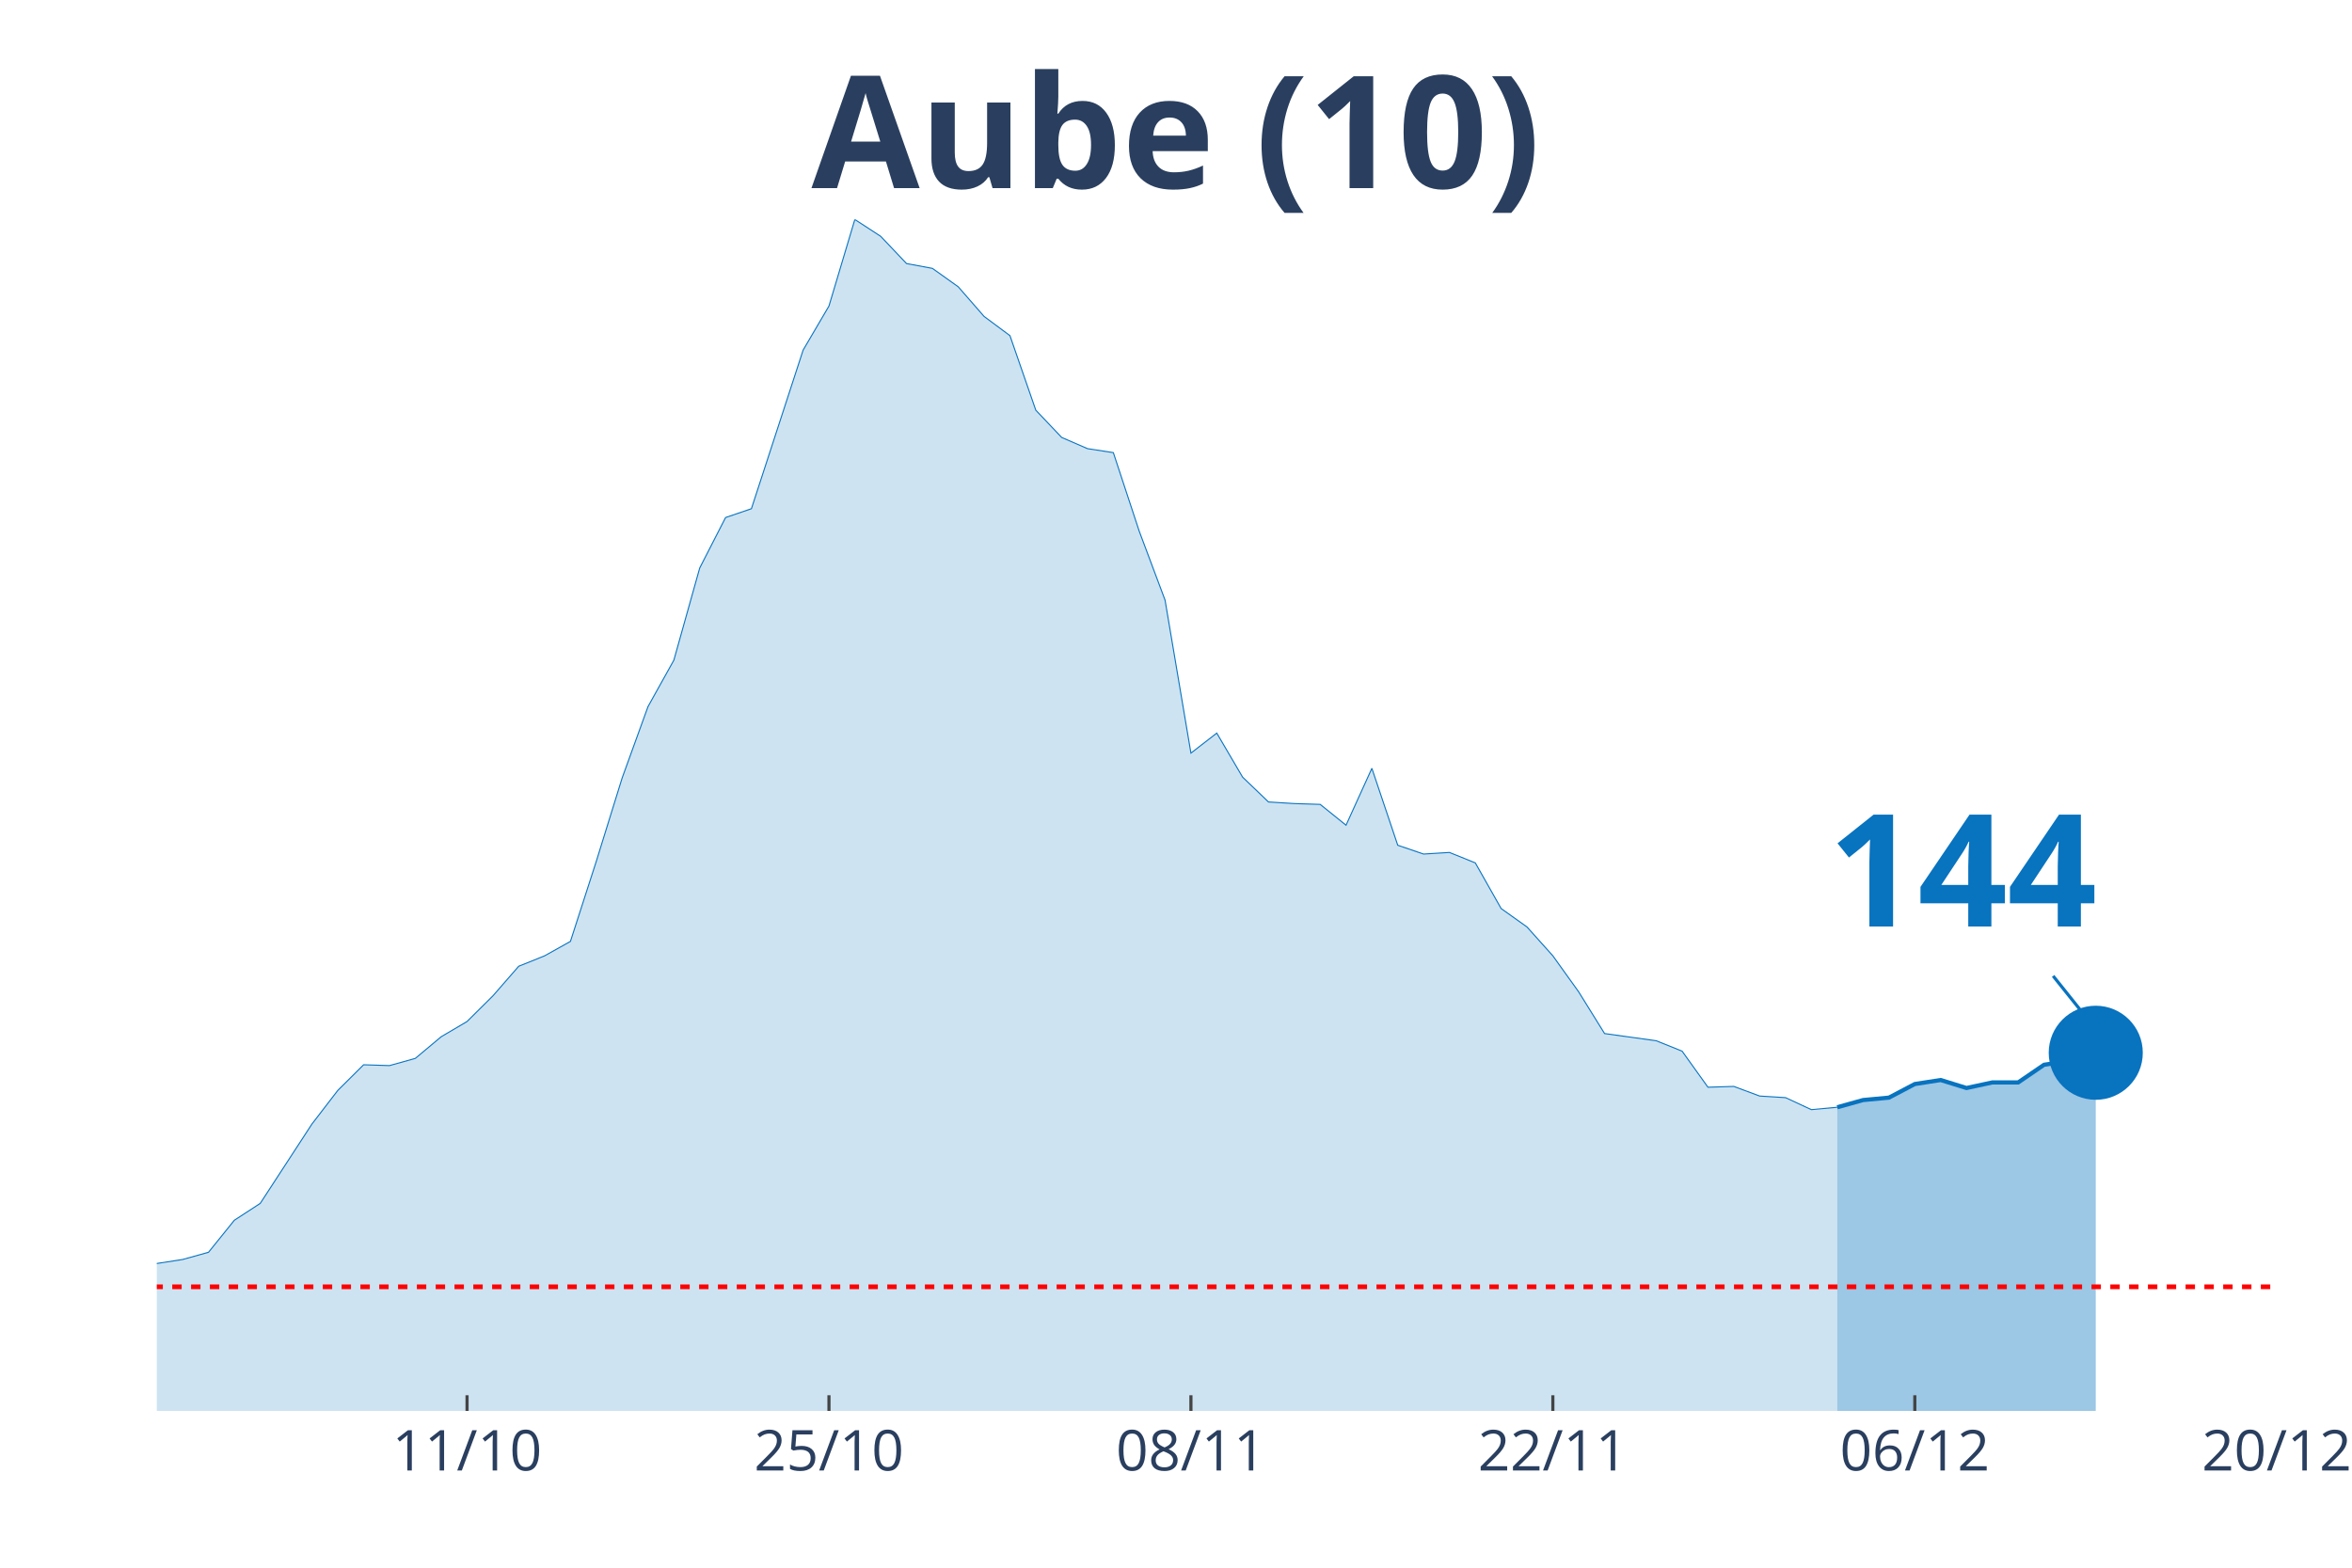
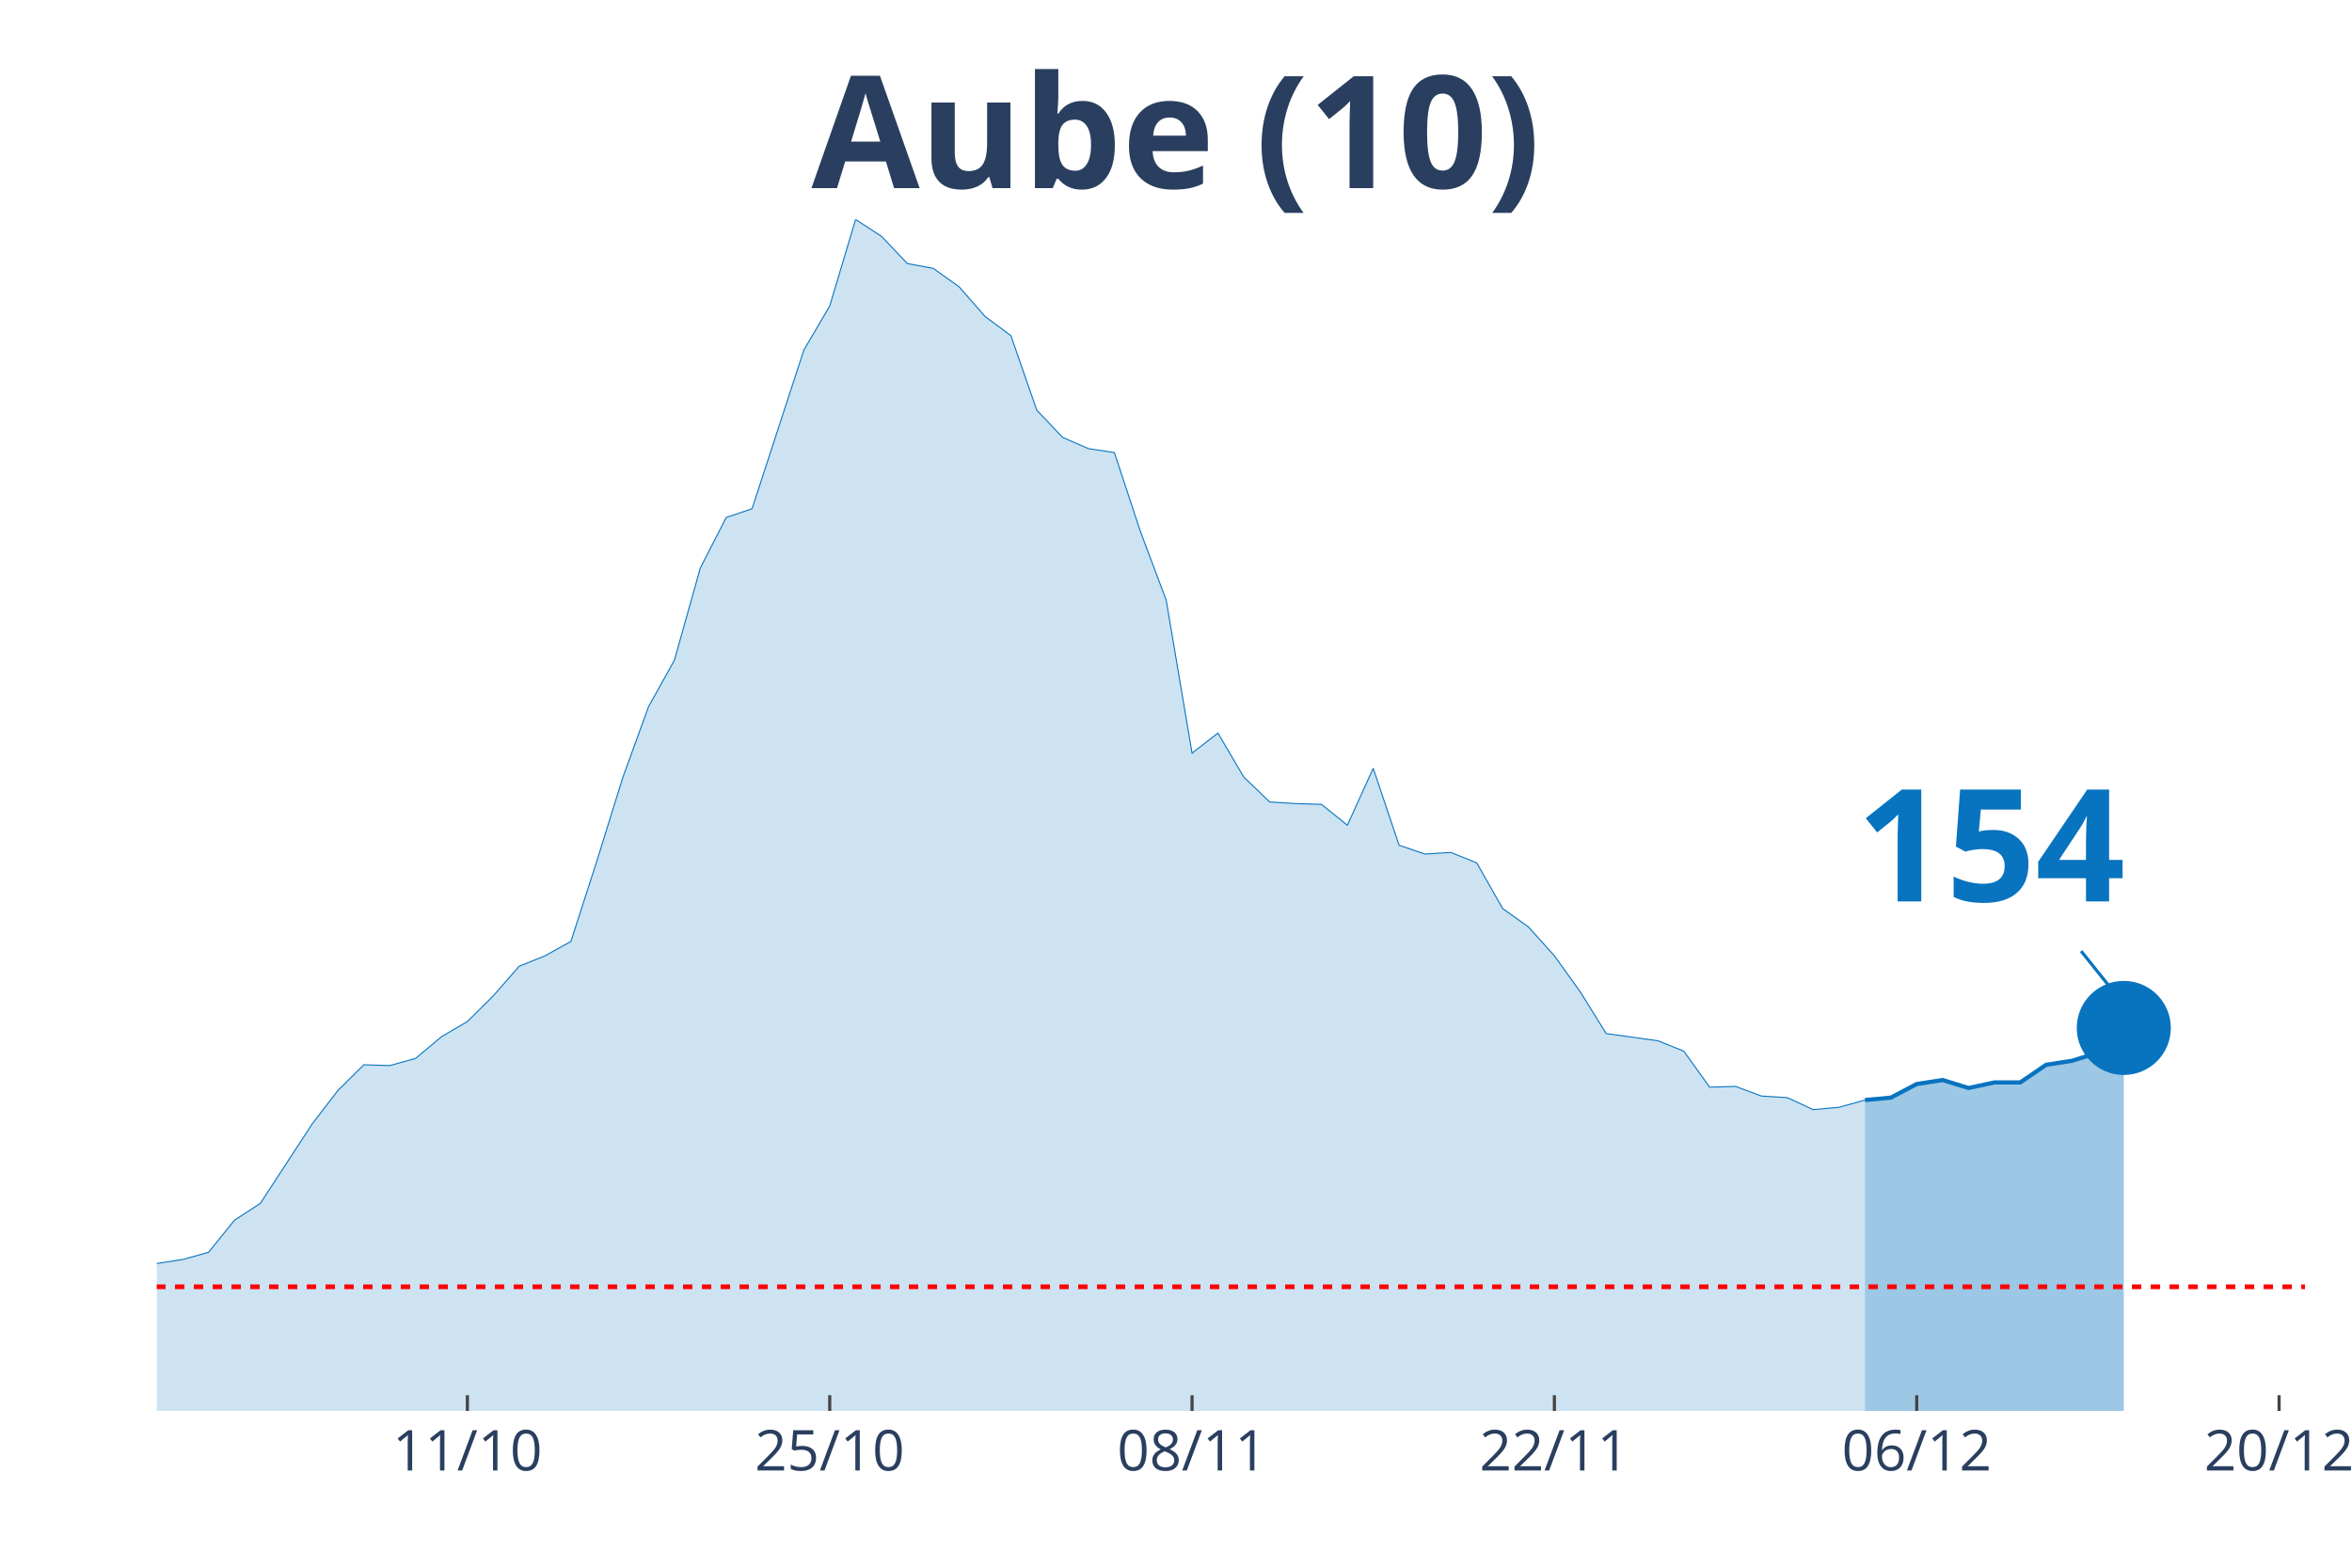
<svg xmlns="http://www.w3.org/2000/svg" class="main-svg" width="1125" height="750" style="" viewBox="0 0 750 500">
  <rect x="0" y="0" width="750" height="500" style="fill: rgb(0, 0, 0); fill-opacity: 0;" />
-   <defs id="defs-493407">
+   <defs id="defs-e9586e">
    <g class="clips">
-       <clipPath id="clip493407xyplot" class="plotclip">
-         <rect width="676" height="380" />
+       <clipPath id="clipe9586exyplot" class="plotclip">
+         <rect width="685" height="380" />
      </clipPath>
-       <clipPath class="axesclip" id="clip493407x">
-         <rect x="50" y="0" width="676" height="500" />
+       <clipPath class="axesclip" id="clipe9586ex">
+         <rect x="50" y="0" width="685" height="500" />
      </clipPath>
-       <clipPath class="axesclip" id="clip493407y">
+       <clipPath class="axesclip" id="clipe9586ey">
        <rect x="0" y="70" width="750" height="380" />
      </clipPath>
-       <clipPath class="axesclip" id="clip493407xy">
-         <rect x="50" y="70" width="676" height="380" />
+       <clipPath class="axesclip" id="clipe9586exy">
+         <rect x="50" y="70" width="685" height="380" />
      </clipPath>
    </g>
    <g class="gradients" />
  </defs>
  <g class="bglayer">
-     <rect class="bg" x="50" y="70" width="676" height="380" style="fill: rgb(0, 0, 0); fill-opacity: 0; stroke-width: 0;" />
+     <rect class="bg" x="50" y="70" width="685" height="380" style="fill: rgb(0, 0, 0); fill-opacity: 0; stroke-width: 0;" />
  </g>
  <g class="layer-below">
    <g class="imagelayer" />
    <g class="shapelayer" />
  </g>
  <g class="cartesianlayer">
    <g class="subplot xy">
      <g class="layer-subplot">
        <g class="shapelayer" />
        <g class="imagelayer" />
      </g>
      <g class="gridlayer">
        <g class="x">
-           <path class="xgrid crisp" transform="translate(148.93,0)" d="M0,70v380" style="stroke: rgb(255, 255, 255); stroke-opacity: 1; stroke-width: 1px;" />
-           <path class="xgrid crisp" transform="translate(264.34,0)" d="M0,70v380" style="stroke: rgb(255, 255, 255); stroke-opacity: 1; stroke-width: 1px;" />
-           <path class="xgrid crisp" transform="translate(379.76,0)" d="M0,70v380" style="stroke: rgb(255, 255, 255); stroke-opacity: 1; stroke-width: 1px;" />
-           <path class="xgrid crisp" transform="translate(495.17,0)" d="M0,70v380" style="stroke: rgb(255, 255, 255); stroke-opacity: 1; stroke-width: 1px;" />
-           <path class="xgrid crisp" transform="translate(610.59,0)" d="M0,70v380" style="stroke: rgb(255, 255, 255); stroke-opacity: 1; stroke-width: 1px;" />
+           <path class="xgrid crisp" transform="translate(149.04,0)" d="M0,70v380" style="stroke: rgb(255, 255, 255); stroke-opacity: 1; stroke-width: 1px;" />
+           <path class="xgrid crisp" transform="translate(264.58,0)" d="M0,70v380" style="stroke: rgb(255, 255, 255); stroke-opacity: 1; stroke-width: 1px;" />
+           <path class="xgrid crisp" transform="translate(380.12,0)" d="M0,70v380" style="stroke: rgb(255, 255, 255); stroke-opacity: 1; stroke-width: 1px;" />
+           <path class="xgrid crisp" transform="translate(495.66,0)" d="M0,70v380" style="stroke: rgb(255, 255, 255); stroke-opacity: 1; stroke-width: 1px;" />
+           <path class="xgrid crisp" transform="translate(611.2,0)" d="M0,70v380" style="stroke: rgb(255, 255, 255); stroke-opacity: 1; stroke-width: 1px;" />
+           <path class="xgrid crisp" transform="translate(726.75,0)" d="M0,70v380" style="stroke: rgb(255, 255, 255); stroke-opacity: 1; stroke-width: 1px;" />
        </g>
        <g class="y" />
      </g>
      <g class="zerolinelayer" />
      <path class="xlines-below" />
      <path class="ylines-below" />
      <g class="overlines-below" />
      <g class="xaxislayer-below" />
      <g class="yaxislayer-below" />
      <g class="overaxes-below" />
-       <g class="plot" transform="translate(50, 70)" clip-path="url('#clip493407xyplot')">
+       <g class="plot" transform="translate(50, 70)" clip-path="url('#clipe9586exyplot')">
        <g class="scatterlayer mlayer">
-           <g class="trace scatter tracef300a5" style="stroke-miterlimit: 2;">
+           <g class="trace scatter trace4439d8" style="stroke-miterlimit: 2;">
            <g class="fills">
              <g>
-                 <path class="js-fill" d="M535.85,380L-1121.17,380L-1121.17,376.17L-1063.46,374.12L-1055.22,376.42L-939.8,379.23L-931.56,379.23L-478.15,375.66L-469.9,373.61L-387.46,370.29L-379.22,364.16L-346.24,360.07L-338,359.05L-305.02,363.13L-296.78,363.64L-255.56,359.3L-247.32,359.81L-230.83,357.51L-222.59,360.32L-206.1,362.11L-197.85,358.79L-181.37,351.89L-173.12,351.89L-148.39,345.76L-140.15,344.73L-123.66,348.31L-115.41,347.8L-107.17,343.71L-98.93,344.22L-90.68,343.46L-82.44,344.48L-74.2,343.2L-65.95,340.39L-57.71,340.9L-49.46,342.95L-41.22,343.97L-32.98,342.18L-24.73,340.65L-16.49,340.39L-8.24,340.13L0,332.98L8.24,331.7L16.49,329.4L24.73,319.18L32.98,313.81L49.46,288.51L57.71,277.78L65.95,269.6L74.2,269.86L82.44,267.56L90.68,260.66L98.93,255.8L107.17,247.63L115.41,238.17L123.66,234.85L131.9,230.25L140.15,204.69L148.39,178.12L156.63,155.37L164.88,140.55L173.12,111.16L181.37,95.06L189.61,92.25L206.1,41.65L214.34,27.6L222.59,0L230.83,5.37L239.07,14.06L247.32,15.59L255.56,21.47L263.8,30.92L272.05,37.05L280.29,60.82L288.54,69.51L296.78,73.09L305.02,74.36L313.27,99.41L321.51,121.39L329.76,170.2L338,163.81L346.24,177.86L354.49,185.78L362.73,186.29L370.98,186.55L379.22,193.19L387.46,175.05L395.71,199.58L403.95,202.39L412.2,201.88L420.44,205.21L428.68,219.77L436.93,225.65L445.17,234.85L453.41,246.35L461.66,259.64L478.15,261.94L486.39,265.26L494.63,276.76L502.88,276.5L511.12,279.57L519.37,280.08L527.61,283.91L535.85,283.15" style="fill: rgb(8, 115, 191); fill-opacity: 0.2; stroke-width: 0;" />
+                 <path class="js-fill" d="M544.7,380L-1122.41,380L-1122.41,376.17L-1064.64,374.12L-1056.39,376.42L-940.84,379.23L-932.59,379.23L-478.67,375.66L-470.42,373.61L-387.89,370.29L-379.64,364.16L-346.63,360.07L-338.37,359.05L-305.36,363.13L-297.11,363.64L-255.84,359.3L-247.59,359.81L-231.08,357.51L-222.83,360.32L-206.33,362.11L-198.07,358.79L-181.57,351.89L-173.31,351.89L-148.55,345.76L-140.3,344.73L-123.8,348.31L-115.54,347.8L-107.29,343.71L-99.04,344.22L-90.78,343.46L-82.53,344.48L-74.28,343.2L-66.02,340.39L-57.77,340.9L-49.52,342.95L-41.27,343.97L-33.01,342.18L-24.76,340.65L-16.51,340.39L-8.25,340.13L0,332.98L8.25,331.7L16.51,329.4L24.76,319.18L33.01,313.81L49.52,288.51L57.77,277.78L66.02,269.6L74.28,269.86L82.53,267.56L90.78,260.66L99.04,255.8L107.29,247.63L115.54,238.17L123.8,234.85L132.05,230.25L140.3,204.69L148.55,178.12L156.81,155.37L165.06,140.55L173.31,111.16L181.57,95.06L189.82,92.25L206.33,41.65L214.58,27.6L222.83,0L231.08,5.37L239.34,14.06L247.59,15.59L255.84,21.47L264.1,30.92L272.35,37.05L280.6,60.82L288.86,69.51L297.11,73.09L305.36,74.36L313.61,99.41L321.87,121.39L330.12,170.2L338.37,163.81L346.63,177.86L354.88,185.78L363.13,186.29L371.39,186.55L379.64,193.19L387.89,175.05L396.14,199.58L404.4,202.39L412.65,201.88L420.9,205.21L429.16,219.77L437.41,225.65L445.66,234.85L453.92,246.35L462.17,259.64L478.67,261.94L486.93,265.26L495.18,276.76L503.43,276.5L511.69,279.57L519.94,280.08L528.19,283.91L536.45,283.15L544.7,280.85" style="fill: rgb(8, 115, 191); fill-opacity: 0.2; stroke-width: 0;" />
              </g>
            </g>
            <g class="errorbars" />
            <g class="lines">
-               <path class="js-line" d="M-1121.17,376.17L-1063.46,374.12L-1055.22,376.42L-939.8,379.23L-931.56,379.23L-478.15,375.66L-469.9,373.61L-387.46,370.29L-379.22,364.16L-346.24,360.07L-338,359.05L-305.02,363.13L-296.78,363.64L-255.56,359.3L-247.32,359.81L-230.83,357.51L-222.59,360.32L-206.1,362.11L-197.85,358.79L-181.37,351.89L-173.12,351.89L-148.39,345.76L-140.15,344.73L-123.66,348.31L-115.41,347.8L-107.17,343.71L-98.93,344.22L-90.68,343.46L-82.44,344.48L-74.2,343.2L-65.95,340.39L-57.71,340.9L-49.46,342.95L-41.22,343.97L-32.98,342.18L-24.73,340.65L-16.49,340.39L-8.24,340.13L0,332.98L8.24,331.7L16.49,329.4L24.73,319.18L32.98,313.81L49.46,288.51L57.71,277.78L65.95,269.6L74.2,269.86L82.44,267.56L90.68,260.66L98.93,255.8L107.17,247.63L115.41,238.17L123.66,234.85L131.9,230.25L140.15,204.69L148.39,178.12L156.63,155.37L164.88,140.55L173.12,111.16L181.37,95.06L189.61,92.25L206.1,41.65L214.34,27.6L222.59,0L230.83,5.37L239.07,14.06L247.32,15.59L255.56,21.47L263.8,30.92L272.05,37.05L280.29,60.82L288.54,69.51L296.78,73.09L305.02,74.36L313.27,99.41L321.51,121.39L329.76,170.2L338,163.81L346.24,177.86L354.49,185.78L362.73,186.29L370.98,186.55L379.22,193.19L387.46,175.05L395.71,199.58L403.95,202.39L412.2,201.88L420.44,205.21L428.68,219.77L436.93,225.65L445.17,234.85L453.41,246.35L461.66,259.64L478.15,261.94L486.39,265.26L494.63,276.76L502.88,276.5L511.12,279.57L519.37,280.08L527.61,283.91L535.85,283.15" style="vector-effect: non-scaling-stroke; fill: none; stroke: rgb(8, 115, 191); stroke-opacity: 1; stroke-width: 0.5px; opacity: 1;" />
+               <path class="js-line" d="M-1122.41,376.17L-1064.64,374.12L-1056.39,376.42L-940.84,379.23L-932.59,379.23L-478.67,375.66L-470.42,373.61L-387.89,370.29L-379.64,364.16L-346.63,360.07L-338.37,359.05L-305.36,363.13L-297.11,363.64L-255.84,359.3L-247.59,359.81L-231.08,357.51L-222.83,360.32L-206.33,362.11L-198.07,358.79L-181.57,351.89L-173.31,351.89L-148.55,345.76L-140.3,344.73L-123.8,348.31L-115.54,347.8L-107.29,343.71L-99.04,344.22L-90.78,343.46L-82.53,344.48L-74.28,343.2L-66.02,340.39L-57.77,340.9L-49.52,342.95L-41.27,343.97L-33.01,342.18L-24.76,340.65L-16.51,340.39L-8.25,340.13L0,332.98L8.25,331.7L16.51,329.4L24.76,319.18L33.01,313.81L49.52,288.51L57.77,277.78L66.02,269.6L74.28,269.86L82.53,267.56L90.78,260.66L99.04,255.8L107.29,247.63L115.54,238.17L123.8,234.85L132.05,230.25L140.3,204.69L148.55,178.12L156.81,155.37L165.06,140.55L173.31,111.16L181.57,95.06L189.82,92.25L206.33,41.65L214.58,27.6L222.83,0L231.08,5.37L239.34,14.06L247.59,15.59L255.84,21.47L264.1,30.92L272.35,37.05L280.6,60.82L288.86,69.51L297.11,73.09L305.36,74.36L313.61,99.41L321.87,121.39L330.12,170.2L338.37,163.81L346.63,177.86L354.88,185.78L363.13,186.29L371.39,186.55L379.64,193.19L387.89,175.05L396.14,199.58L404.4,202.39L412.65,201.88L420.9,205.21L429.16,219.77L437.41,225.65L445.66,234.85L453.92,246.35L462.17,259.64L478.67,261.94L486.93,265.26L495.18,276.76L503.43,276.5L511.69,279.57L519.94,280.08L528.19,283.91L536.45,283.15L544.7,280.85" style="vector-effect: non-scaling-stroke; fill: none; stroke: rgb(8, 115, 191); stroke-opacity: 1; stroke-width: 0.5px; opacity: 1;" />
            </g>
            <g class="points" />
            <g class="text" />
          </g>
-           <g class="trace scatter trace04c589" style="stroke-miterlimit: 2;">
+           <g class="trace scatter trace89d179" style="stroke-miterlimit: 2;">
            <g class="fills">
              <g>
-                 <path class="js-fill" d="M618.29,380L535.85,380L535.85,283.15L544.1,280.85L552.34,280.08L560.59,275.74L568.83,274.46L577.07,277.01L585.32,275.23L593.56,275.23L601.8,269.6L610.05,268.33L618.29,265.77" style="fill: rgb(8, 115, 191); fill-opacity: 0.4; stroke-width: 0;" />
+                 <path class="js-fill" d="M627.23,380L544.7,380L544.7,280.85L552.95,280.08L561.2,275.74L569.46,274.46L577.71,277.01L585.96,275.23L594.22,275.23L602.47,269.6L610.72,268.33L618.98,265.77L627.23,257.85" style="fill: rgb(8, 115, 191); fill-opacity: 0.4; stroke-width: 0;" />
              </g>
            </g>
            <g class="errorbars" />
            <g class="lines">
-               <path class="js-line" d="M535.85,283.15L544.1,280.85L552.34,280.08L560.59,275.74L568.83,274.46L577.07,277.01L585.32,275.23L593.56,275.23L601.8,269.6L610.05,268.33L618.29,265.77" style="vector-effect: non-scaling-stroke; fill: none; stroke: rgb(8, 115, 191); stroke-opacity: 1; stroke-width: 2px; opacity: 1;" />
+               <path class="js-line" d="M544.7,280.85L552.95,280.08L561.2,275.74L569.46,274.46L577.71,277.01L585.96,275.23L594.22,275.23L602.47,269.6L610.72,268.33L618.98,265.77L627.23,257.85" style="vector-effect: non-scaling-stroke; fill: none; stroke: rgb(8, 115, 191); stroke-opacity: 1; stroke-width: 2px; opacity: 1;" />
            </g>
            <g class="points" />
            <g class="text" />
          </g>
-           <g class="trace scatter tracebe8e63" style="stroke-miterlimit: 2; opacity: 1;">
+           <g class="trace scatter trace96ec2d" style="stroke-miterlimit: 2; opacity: 1;">
            <g class="fills" />
            <g class="errorbars" />
            <g class="lines" />
            <g class="points">
-               <path class="point" transform="translate(618.29,265.77)" d="M15,0A15,15 0 1,1 0,-15A15,15 0 0,1 15,0Z" style="opacity: 1; stroke-width: 0px; fill: rgb(8, 115, 191); fill-opacity: 1;" />
+               <path class="point" transform="translate(627.23,257.85)" d="M15,0A15,15 0 1,1 0,-15A15,15 0 0,1 15,0Z" style="opacity: 1; stroke-width: 0px; fill: rgb(8, 115, 191); fill-opacity: 1;" />
            </g>
            <g class="text" />
          </g>
        </g>
      </g>
      <g class="overplot" />
      <path class="xlines-above crisp" style="fill: none; stroke-width: 1px; stroke: rgb(0, 0, 0); stroke-opacity: 0;" d="" />
      <path class="ylines-above crisp" style="fill: none;" d="M0,0" />
      <g class="overlines-above" />
      <g class="xaxislayer-above">
-         <path class="xtick ticks crisp" d="M0,450v-5" transform="translate(148.93,0)" style="stroke: rgb(68, 68, 68); stroke-opacity: 1; stroke-width: 1px;" />
-         <path class="xtick ticks crisp" d="M0,450v-5" transform="translate(264.34,0)" style="stroke: rgb(68, 68, 68); stroke-opacity: 1; stroke-width: 1px;" />
-         <path class="xtick ticks crisp" d="M0,450v-5" transform="translate(379.76,0)" style="stroke: rgb(68, 68, 68); stroke-opacity: 1; stroke-width: 1px;" />
-         <path class="xtick ticks crisp" d="M0,450v-5" transform="translate(495.17,0)" style="stroke: rgb(68, 68, 68); stroke-opacity: 1; stroke-width: 1px;" />
-         <path class="xtick ticks crisp" d="M0,450v-5" transform="translate(610.59,0)" style="stroke: rgb(68, 68, 68); stroke-opacity: 1; stroke-width: 1px;" />
+         <path class="xtick ticks crisp" d="M0,450v-5" transform="translate(149.04,0)" style="stroke: rgb(68, 68, 68); stroke-opacity: 1; stroke-width: 1px;" />
+         <path class="xtick ticks crisp" d="M0,450v-5" transform="translate(264.58,0)" style="stroke: rgb(68, 68, 68); stroke-opacity: 1; stroke-width: 1px;" />
+         <path class="xtick ticks crisp" d="M0,450v-5" transform="translate(380.12,0)" style="stroke: rgb(68, 68, 68); stroke-opacity: 1; stroke-width: 1px;" />
+         <path class="xtick ticks crisp" d="M0,450v-5" transform="translate(495.66,0)" style="stroke: rgb(68, 68, 68); stroke-opacity: 1; stroke-width: 1px;" />
+         <path class="xtick ticks crisp" d="M0,450v-5" transform="translate(611.2,0)" style="stroke: rgb(68, 68, 68); stroke-opacity: 1; stroke-width: 1px;" />
+         <path class="xtick ticks crisp" d="M0,450v-5" transform="translate(726.75,0)" style="stroke: rgb(68, 68, 68); stroke-opacity: 1; stroke-width: 1px;" />
        <g class="xtick">
-           <text text-anchor="middle" x="0" y="469" transform="translate(148.93,0)" style="font-family: 'Open Sans', verdana, arial, sans-serif; font-size: 18px; fill: rgb(42, 63, 95); fill-opacity: 1; white-space: pre;">11/10</text>
+           <text text-anchor="middle" x="0" y="469" transform="translate(149.04,0)" style="font-family: 'Open Sans', verdana, arial, sans-serif; font-size: 18px; fill: rgb(42, 63, 95); fill-opacity: 1; white-space: pre;">11/10</text>
        </g>
        <g class="xtick">
-           <text text-anchor="middle" x="0" y="469" transform="translate(264.34,0)" style="font-family: 'Open Sans', verdana, arial, sans-serif; font-size: 18px; fill: rgb(42, 63, 95); fill-opacity: 1; white-space: pre;">25/10</text>
+           <text text-anchor="middle" x="0" y="469" transform="translate(264.58,0)" style="font-family: 'Open Sans', verdana, arial, sans-serif; font-size: 18px; fill: rgb(42, 63, 95); fill-opacity: 1; white-space: pre;">25/10</text>
        </g>
        <g class="xtick">
-           <text text-anchor="middle" x="0" y="469" transform="translate(379.76,0)" style="font-family: 'Open Sans', verdana, arial, sans-serif; font-size: 18px; fill: rgb(42, 63, 95); fill-opacity: 1; white-space: pre;">08/11</text>
+           <text text-anchor="middle" x="0" y="469" transform="translate(380.12,0)" style="font-family: 'Open Sans', verdana, arial, sans-serif; font-size: 18px; fill: rgb(42, 63, 95); fill-opacity: 1; white-space: pre;">08/11</text>
        </g>
        <g class="xtick">
-           <text text-anchor="middle" x="0" y="469" transform="translate(495.17,0)" style="font-family: 'Open Sans', verdana, arial, sans-serif; font-size: 18px; fill: rgb(42, 63, 95); fill-opacity: 1; white-space: pre;">22/11</text>
+           <text text-anchor="middle" x="0" y="469" transform="translate(495.66,0)" style="font-family: 'Open Sans', verdana, arial, sans-serif; font-size: 18px; fill: rgb(42, 63, 95); fill-opacity: 1; white-space: pre;">22/11</text>
        </g>
        <g class="xtick">
-           <text text-anchor="middle" x="0" y="469" transform="translate(610.59,0)" style="font-family: 'Open Sans', verdana, arial, sans-serif; font-size: 18px; fill: rgb(42, 63, 95); fill-opacity: 1; white-space: pre;">06/12</text>
+           <text text-anchor="middle" x="0" y="469" transform="translate(611.2,0)" style="font-family: 'Open Sans', verdana, arial, sans-serif; font-size: 18px; fill: rgb(42, 63, 95); fill-opacity: 1; white-space: pre;">06/12</text>
        </g>
        <g class="xtick">
-           <text text-anchor="middle" x="0" y="469" transform="translate(726,0)" style="font-family: 'Open Sans', verdana, arial, sans-serif; font-size: 18px; fill: rgb(42, 63, 95); fill-opacity: 1; white-space: pre;">20/12</text>
+           <text text-anchor="middle" x="0" y="469" transform="translate(726.75,0)" style="font-family: 'Open Sans', verdana, arial, sans-serif; font-size: 18px; fill: rgb(42, 63, 95); fill-opacity: 1; white-space: pre;">20/12</text>
        </g>
      </g>
      <g class="yaxislayer-above" />
      <g class="overaxes-above" />
    </g>
  </g>
  <g class="polarlayer" />
  <g class="ternarylayer" />
  <g class="geolayer" />
  <g class="funnelarealayer" />
  <g class="pielayer" />
  <g class="treemaplayer" />
  <g class="sunburstlayer" />
  <g class="glimages" />
-   <defs id="topdefs-493407">
+   <defs id="topdefs-e9586e">
    <g class="clips" />
  </defs>
  <g class="layer-above">
    <g class="imagelayer" />
    <g class="shapelayer">
-       <path data-index="0" fill-rule="evenodd" d="M-4583.07,410.4L1443.22,410.4" clip-path="url('#clip493407xy')" style="opacity: 1; stroke: rgb(255, 0, 0); stroke-opacity: 1; fill: rgb(0, 0, 0); fill-opacity: 0; stroke-dasharray: 3px, 3px; stroke-width: 1.5px;" />
+       <path data-index="0" fill-rule="evenodd" d="M-4588.19,410.4L1444.76,410.4" clip-path="url('#clipe9586exy')" style="opacity: 1; stroke: rgb(255, 0, 0); stroke-opacity: 1; fill: rgb(0, 0, 0); fill-opacity: 0; stroke-dasharray: 3px, 3px; stroke-width: 1.5px;" />
    </g>
  </g>
  <g class="infolayer">
    <g class="g-gtitle">
      <text class="gtitle" x="375" y="25" text-anchor="middle" dy="0.7em" style="font-family: 'Open Sans', verdana, arial, sans-serif; font-size: 50px; fill: rgb(42, 63, 95); opacity: 1; font-weight: normal; white-space: pre;">
        <tspan style="font-weight:bold">Aube (10)</tspan>
      </text>
    </g>
    <g class="g-xtitle" />
    <g class="annotation" data-index="0" style="opacity: 1;">
-       <g class="annotation-text-g" transform="rotate(0,626.29,275.77)">
-         <g class="cursor-pointer" transform="translate(568, 240)">
+       <g class="annotation-text-g" transform="rotate(0,635.23,267.85)">
+         <g class="cursor-pointer" transform="translate(577, 232)">
          <rect class="bg" x="0.5" y="0.5" width="115" height="71" style="stroke-width: 1px; stroke: rgb(0, 0, 0); stroke-opacity: 0; fill: rgb(255, 255, 255); fill-opacity: 0.6;" />
          <text class="annotation-text" text-anchor="middle" x="57.812" y="55.5" style="font-family: 'Open Sans', verdana, arial, sans-serif; font-size: 50px; fill: rgb(8, 115, 191); fill-opacity: 1; white-space: pre;">
-             <tspan style="font-weight:bold">144 </tspan>
+             <tspan style="font-weight:bold">154 </tspan>
          </text>
        </g>
      </g>
      <g class="annotation-arrow-g" style="opacity: 1;">
-         <path d="M654.69,311.27L666.29,325.77" style="stroke-width: 1px; stroke: rgb(8, 115, 191); stroke-opacity: 1; stroke-dasharray: 0px, 0px, 18.569px, 18.569px;" />
+         <path d="M663.63,303.35L675.23,317.85" style="stroke-width: 1px; stroke: rgb(8, 115, 191); stroke-opacity: 1; stroke-dasharray: 0px, 0px, 18.569px, 18.569px;" />
      </g>
    </g>
  </g>
</svg>
